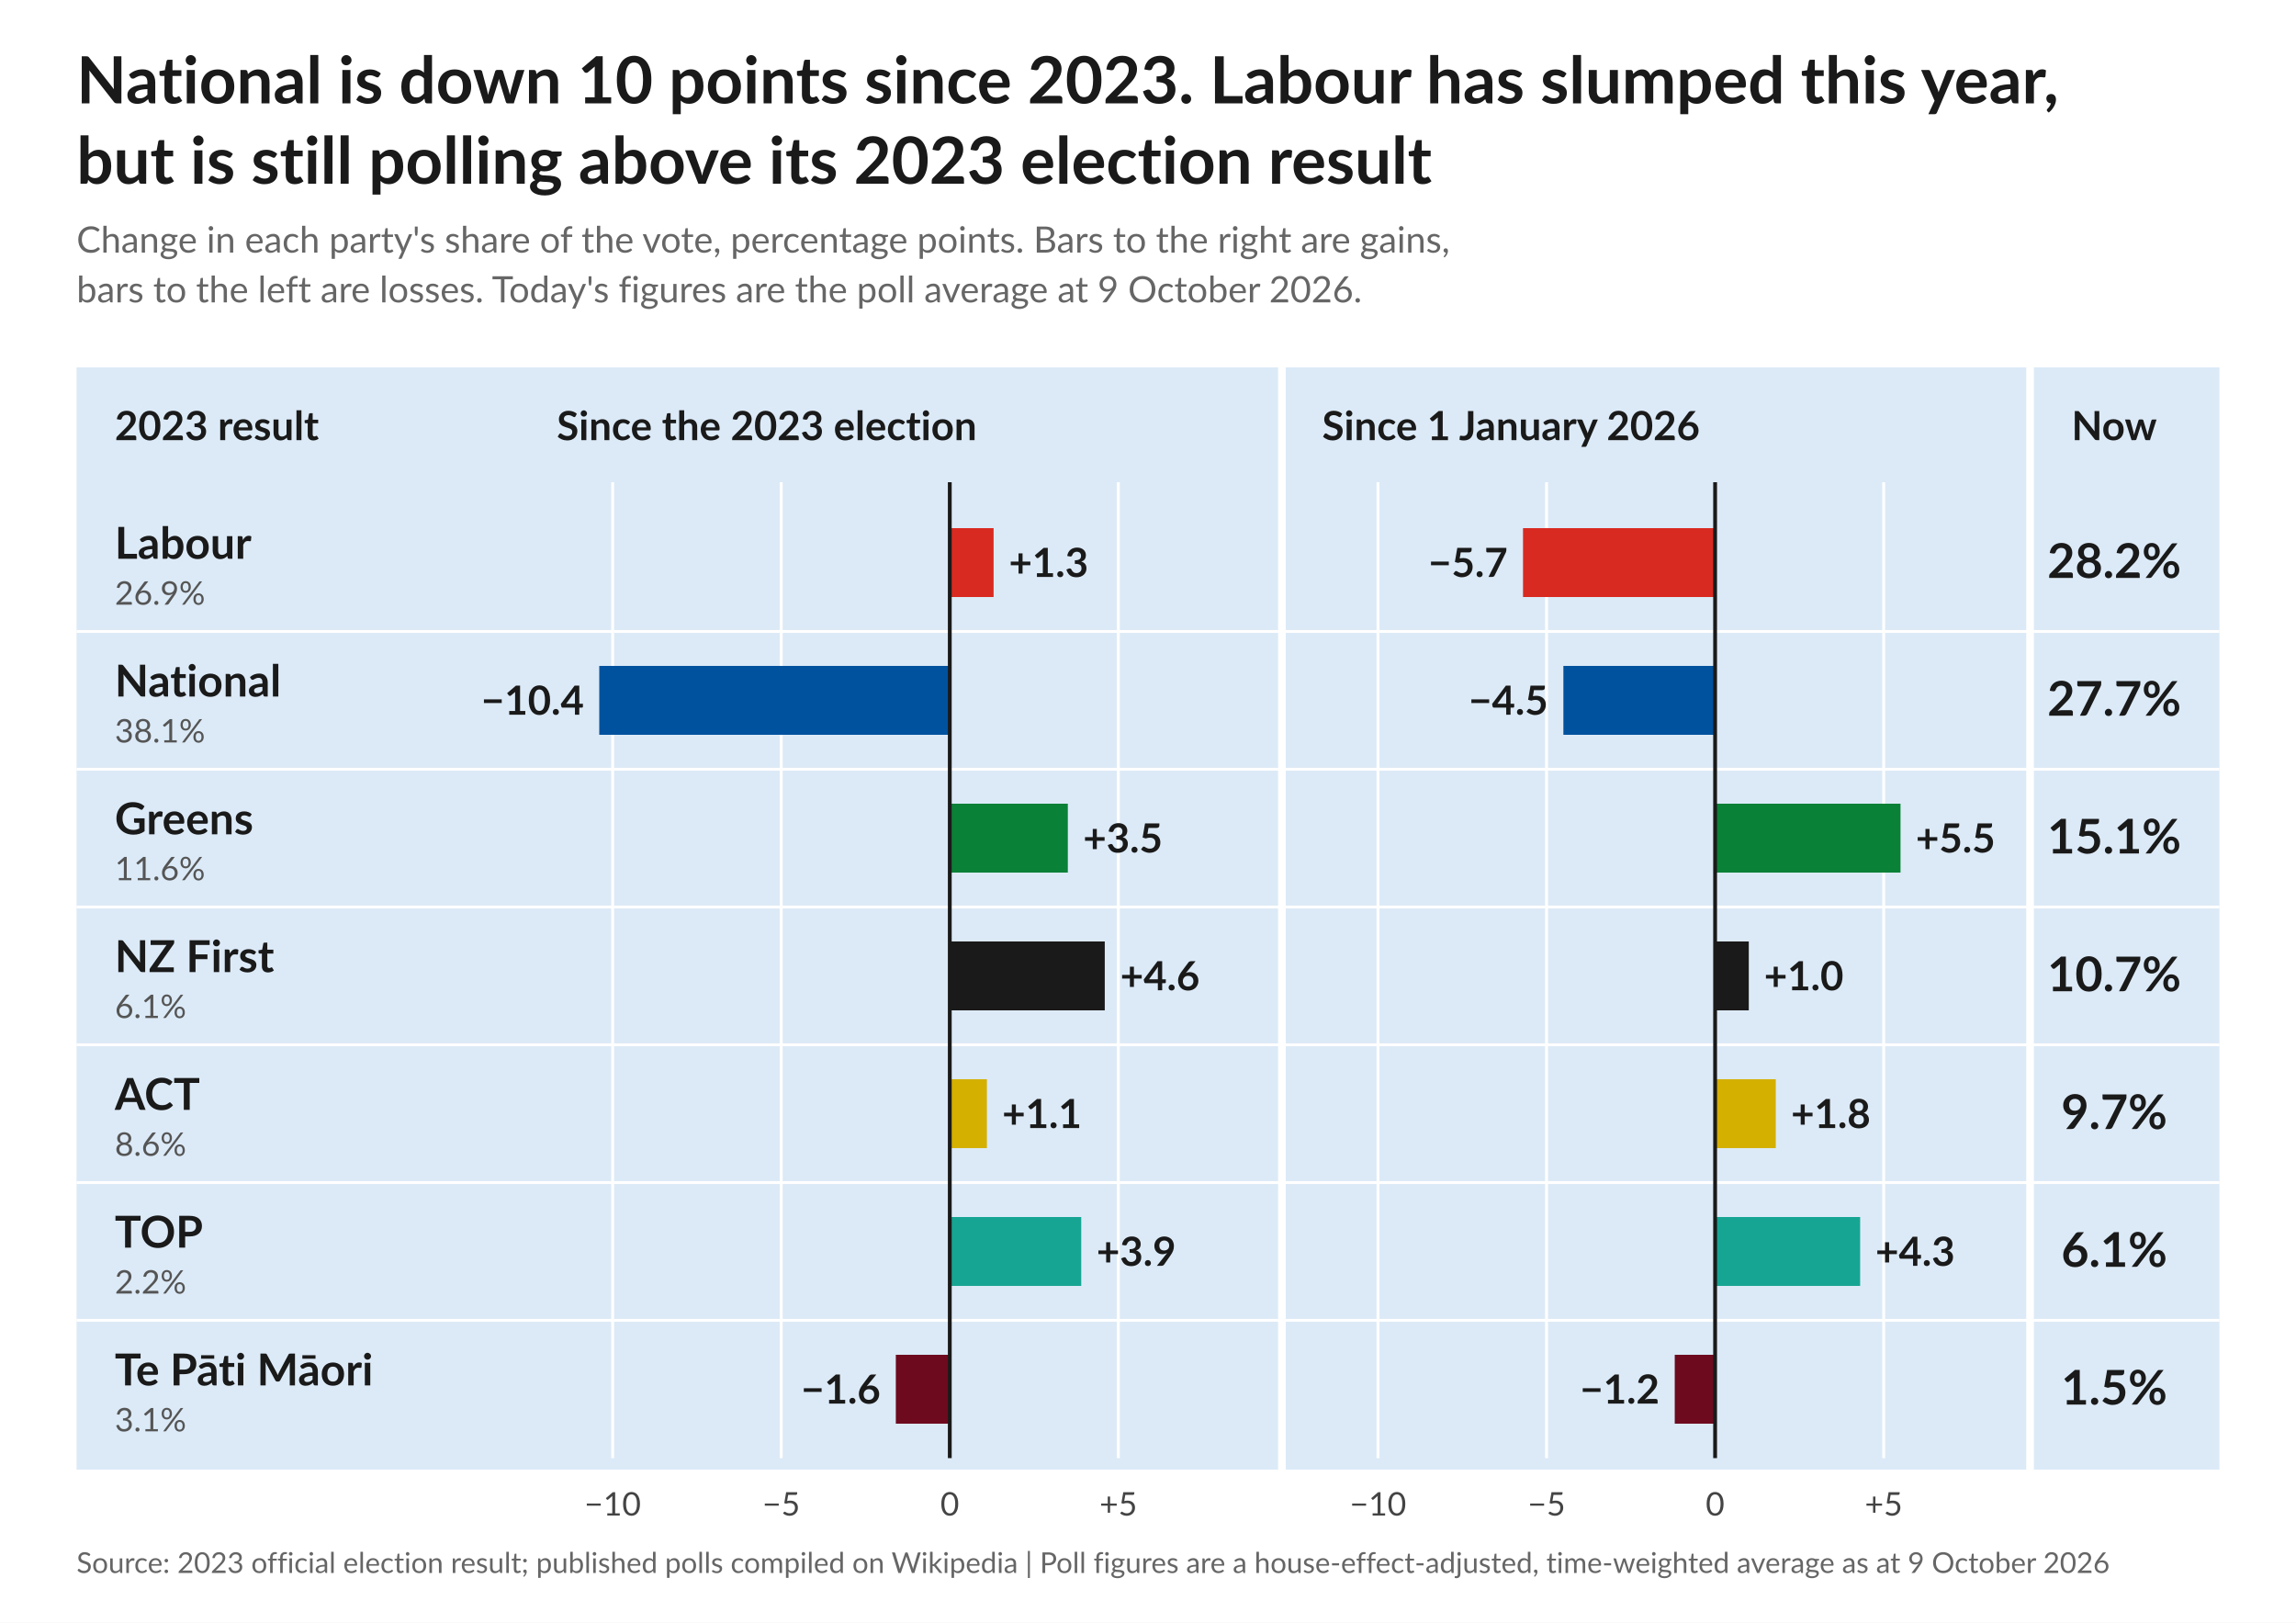
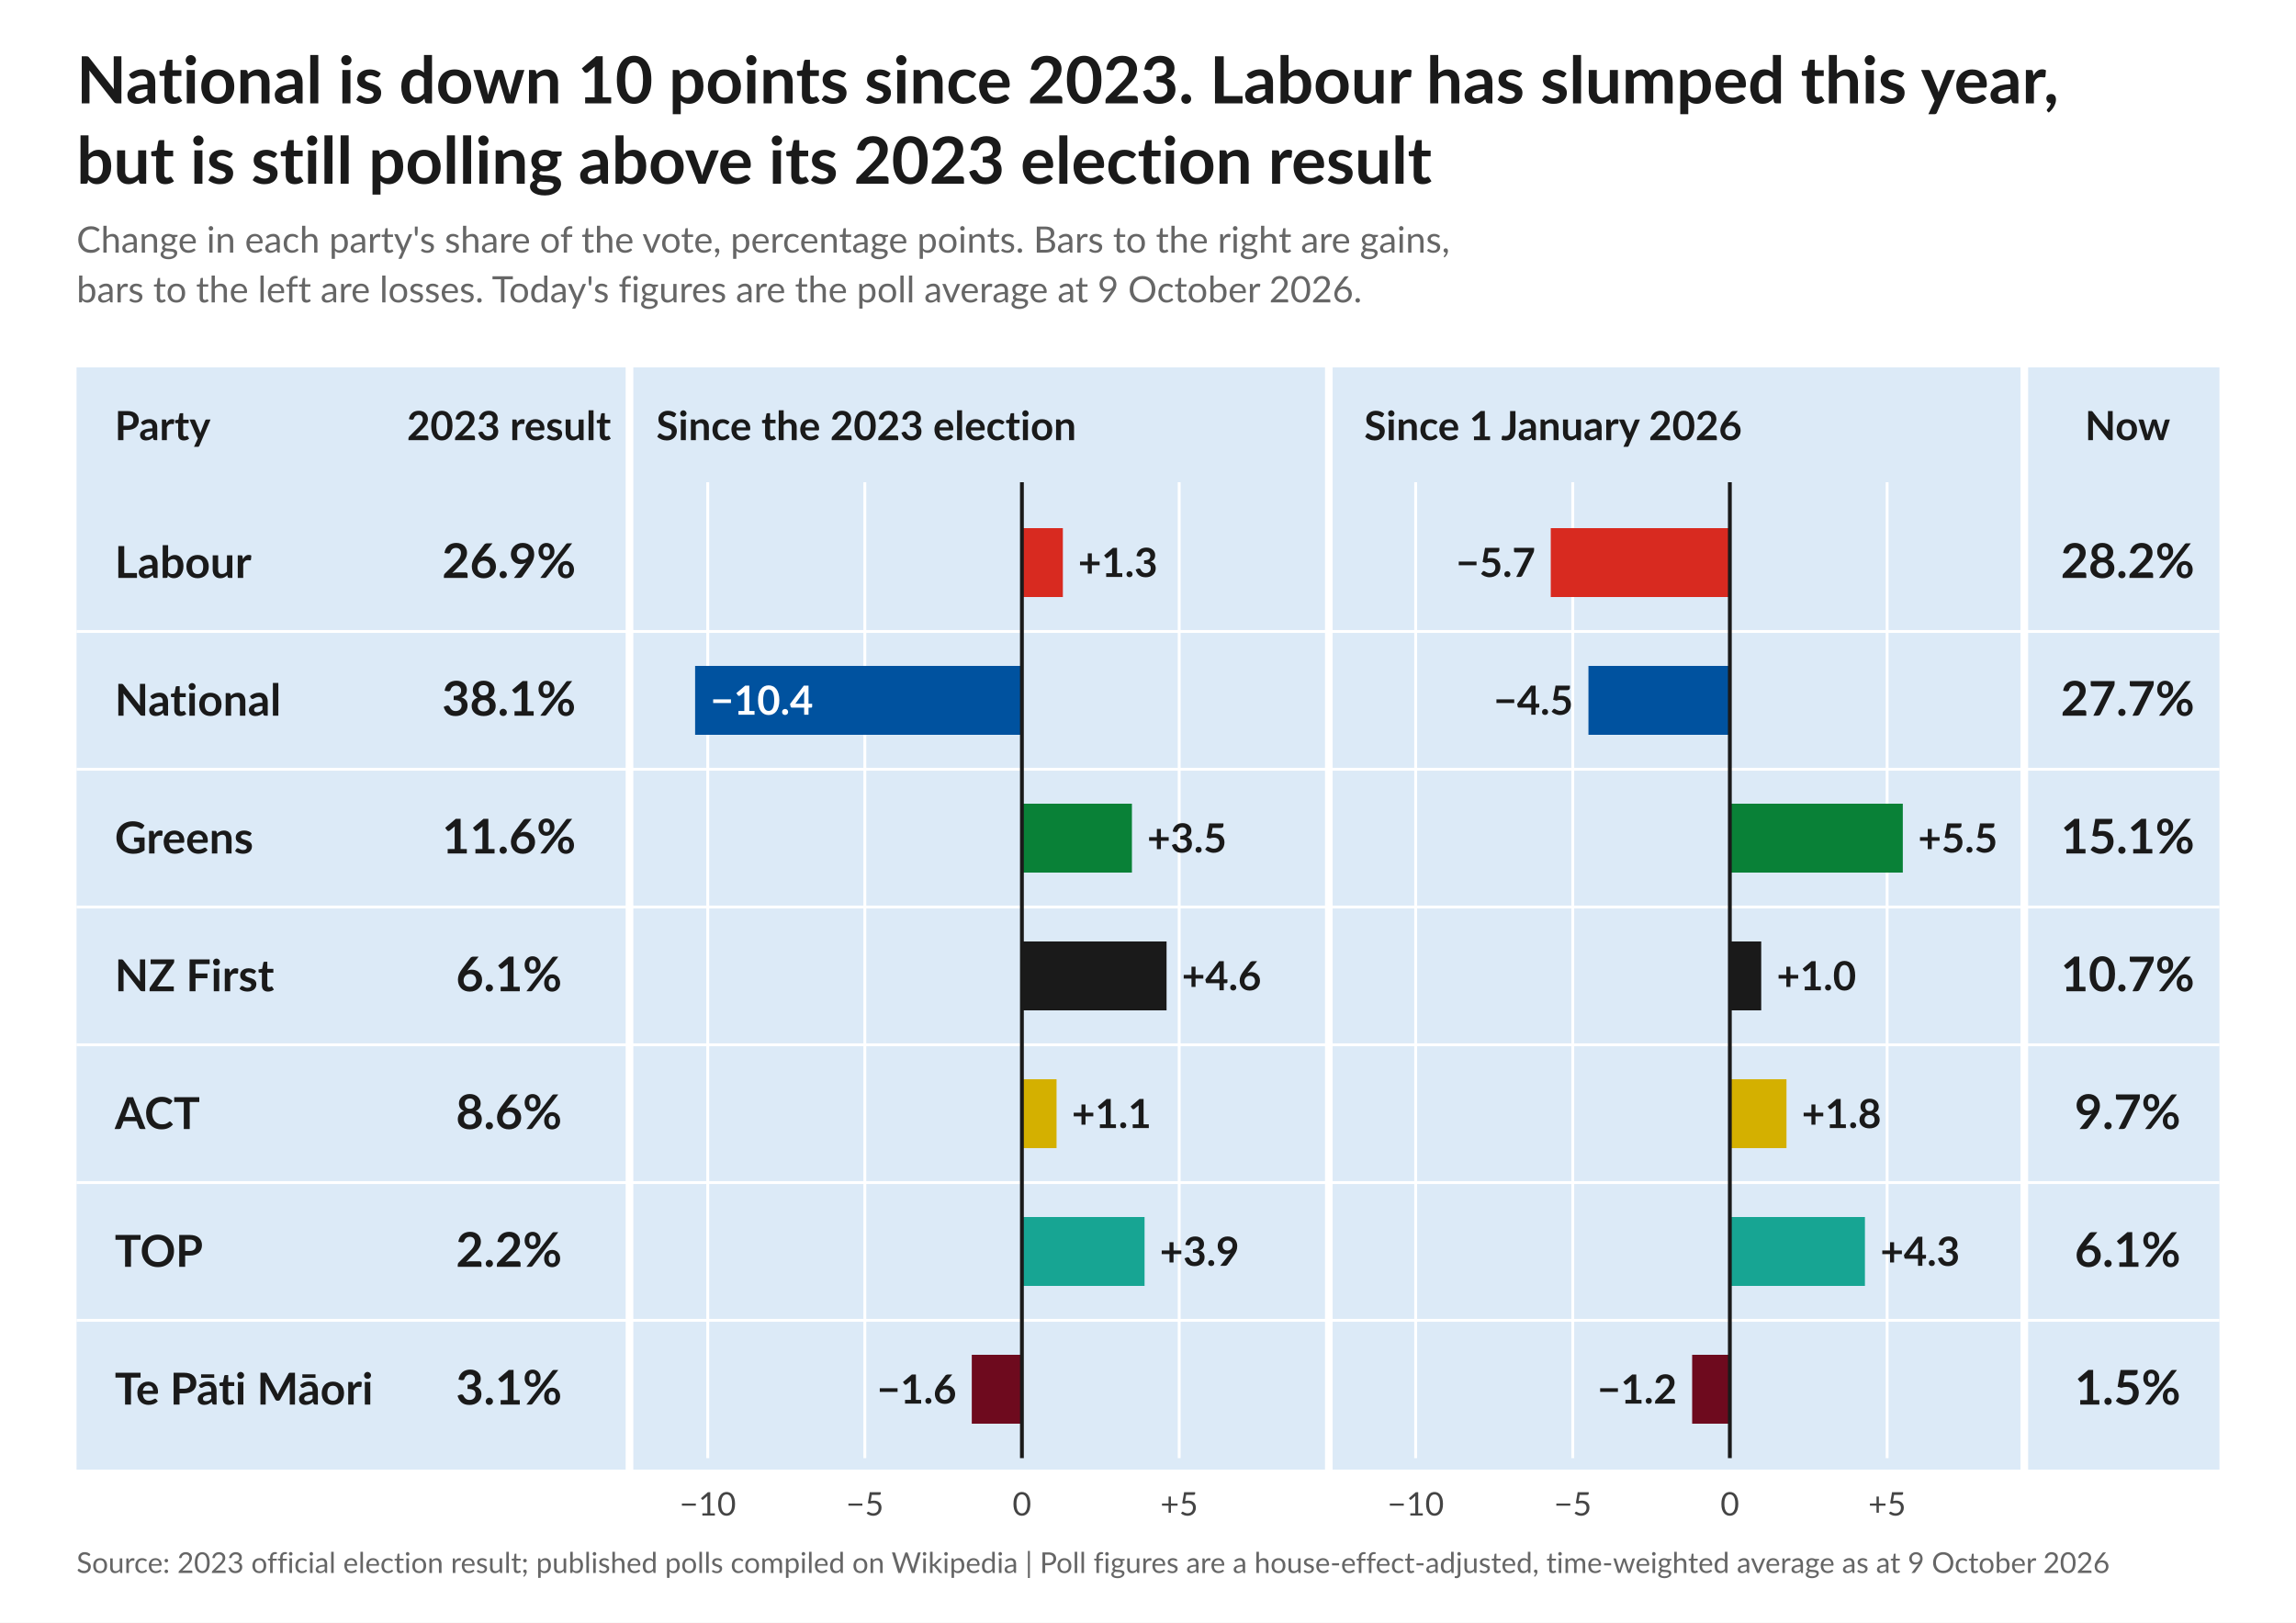
<svg xmlns="http://www.w3.org/2000/svg" viewBox="0 0 1200 848" width="1200" height="848" role="img" aria-labelledby="t d">
  <style>text{font-family:Lato,'Helvetica Neue',Helvetica,Arial,sans-serif;fill:#1a1a1a}.h{font-size:34px;font-weight:700}.s{font-size:19px;fill:#666}.src{font-size:15px;fill:#666}.ax{font-size:17px;fill:#444}.hd{font-size:21px;font-weight:700}.hm{font-size:17px;fill:#555}.p{font-size:23px;font-weight:700}.lv{font-size:17px;fill:#555}.v{font-size:21px;font-weight:700}.g{stroke:#fff;stroke-width:1.5}.now{font-size:25px;font-weight:700}</style>
  <rect width="1200" height="848" fill="#fff" />
  <text class="h" x="40" y="54">National is down 10 points since 2023. Labour has slumped this year,</text>
  <text class="h" x="40" y="96">but is still polling above its 2023 election result</text>
  <text class="s" x="40" y="132">Change in each party's share of the vote, percentage points. Bars to the right are gains,</text>
  <text class="s" x="40" y="158">bars to the left are losses. Today's figures are the poll average at 9 October 2026.</text>
  <rect x="40" y="192" width="1120" height="576" fill="#dceaf7" />
-   <text class="hd" x="60" y="230">2023 result</text>
-   <text class="hd" x="1105" y="230" text-anchor="middle">Now</text>
-   <text class="hd" x="291" y="230">Since the 2023 election</text>
-   <line class="g" x1="320.2" x2="320.2" y1="252" y2="762" />
-   <text class="ax" x="320.2" y="792" text-anchor="middle">−10</text>
-   <line class="g" x1="408.3" x2="408.3" y1="252" y2="762" />
-   <text class="ax" x="408.3" y="792" text-anchor="middle">−5</text>
-   <text class="ax" x="496.4" y="792" text-anchor="middle">0</text>
-   <line class="g" x1="584.5" x2="584.5" y1="252" y2="762" />
-   <text class="ax" x="584.5" y="792" text-anchor="middle">+5</text>
-   <text class="hd" x="691" y="230">Since 1 January 2026</text>
-   <line class="g" x1="720.2" x2="720.2" y1="252" y2="762" />
-   <text class="ax" x="720.2" y="792" text-anchor="middle">−10</text>
-   <line class="g" x1="808.3" x2="808.3" y1="252" y2="762" />
-   <text class="ax" x="808.3" y="792" text-anchor="middle">−5</text>
-   <text class="ax" x="896.4" y="792" text-anchor="middle">0</text>
-   <line class="g" x1="984.5" x2="984.5" y1="252" y2="762" />
-   <text class="ax" x="984.5" y="792" text-anchor="middle">+5</text>
-   <line x1="670.0" x2="670.0" y1="192" y2="768" stroke="#fff" stroke-width="4" />
-   <line x1="1061.0" x2="1061.0" y1="192" y2="768" stroke="#fff" stroke-width="4" />
-   <text class="p" x="60" y="292">Labour</text>
-   <text class="lv" x="60" y="316">26.9%</text>
-   <text class="now" x="1105" y="302" text-anchor="middle">28.2%</text>
-   <rect x="496.4" y="276.0" width="22.9" height="36" fill="#d82a20" />
-   <text class="v" x="527.3" y="301.5" text-anchor="start">+1.3</text>
-   <rect x="796.0" y="276.0" width="100.4" height="36" fill="#d82a20" />
-   <text class="v" x="788.0" y="301.5" text-anchor="end">−5.7</text>
+   <text class="hd" x="60" y="230">Party</text>
+   <text class="hd" x="266" y="230" text-anchor="middle">2023 result</text>
+   <text class="hd" x="1112" y="230" text-anchor="middle">Now</text>
+   <text class="hd" x="343" y="230">Since the 2023 election</text>
+   <line class="g" x1="369.9" x2="369.9" y1="252" y2="762" />
+   <text class="ax" x="369.9" y="792" text-anchor="middle">−10</text>
+   <line class="g" x1="452.0" x2="452.0" y1="252" y2="762" />
+   <text class="ax" x="452.0" y="792" text-anchor="middle">−5</text>
+   <text class="ax" x="534.1" y="792" text-anchor="middle">0</text>
+   <line class="g" x1="616.3" x2="616.3" y1="252" y2="762" />
+   <text class="ax" x="616.3" y="792" text-anchor="middle">+5</text>
+   <text class="hd" x="713" y="230">Since 1 January 2026</text>
+   <line class="g" x1="739.9" x2="739.9" y1="252" y2="762" />
+   <text class="ax" x="739.9" y="792" text-anchor="middle">−10</text>
+   <line class="g" x1="822.0" x2="822.0" y1="252" y2="762" />
+   <text class="ax" x="822.0" y="792" text-anchor="middle">−5</text>
+   <text class="ax" x="904.1" y="792" text-anchor="middle">0</text>
+   <line class="g" x1="986.3" x2="986.3" y1="252" y2="762" />
+   <text class="ax" x="986.3" y="792" text-anchor="middle">+5</text>
+   <line x1="329.0" x2="329.0" y1="192" y2="768" stroke="#fff" stroke-width="4" />
+   <line x1="694.5" x2="694.5" y1="192" y2="768" stroke="#fff" stroke-width="4" />
+   <line x1="1058.0" x2="1058.0" y1="192" y2="768" stroke="#fff" stroke-width="4" />
+   <text class="p" x="60" y="302">Labour</text>
+   <text class="now" x="266" y="302" text-anchor="middle">26.9%</text>
+   <text class="now" x="1112" y="302" text-anchor="middle">28.2%</text>
+   <rect x="534.1" y="276.0" width="21.4" height="36" fill="#d82a20" />
+   <text class="v" x="563.5" y="301.5" text-anchor="start">+1.3</text>
+   <rect x="810.5" y="276.0" width="93.6" height="36" fill="#d82a20" />
+   <text class="v" x="802.5" y="301.5" text-anchor="end">−5.7</text>
  <line class="g" x1="40" x2="1160" y1="330" y2="330" />
-   <text class="p" x="60" y="364">National</text>
-   <text class="lv" x="60" y="388">38.1%</text>
-   <text class="now" x="1105" y="374" text-anchor="middle">27.7%</text>
-   <rect x="313.2" y="348.0" width="183.2" height="36" fill="#00529f" />
-   <text class="v" x="305.2" y="373.5" text-anchor="end">−10.4</text>
-   <rect x="817.1" y="348.0" width="79.3" height="36" fill="#00529f" />
-   <text class="v" x="809.1" y="373.5" text-anchor="end">−4.5</text>
+   <text class="p" x="60" y="374">National</text>
+   <text class="now" x="266" y="374" text-anchor="middle">38.1%</text>
+   <text class="now" x="1112" y="374" text-anchor="middle">27.7%</text>
+   <rect x="363.3" y="348.0" width="170.9" height="36" fill="#00529f" />
+   <text class="v" x="371.3" y="373.5" text-anchor="start" style="fill:#fff">−10.4</text>
+   <rect x="830.2" y="348.0" width="73.9" height="36" fill="#00529f" />
+   <text class="v" x="822.2" y="373.5" text-anchor="end">−4.5</text>
  <line class="g" x1="40" x2="1160" y1="402" y2="402" />
-   <text class="p" x="60" y="436">Greens</text>
-   <text class="lv" x="60" y="460">11.6%</text>
-   <text class="now" x="1105" y="446" text-anchor="middle">15.1%</text>
-   <rect x="496.4" y="420.0" width="61.7" height="36" fill="#098137" />
-   <text class="v" x="566.1" y="445.5" text-anchor="start">+3.5</text>
-   <rect x="896.4" y="420.0" width="96.9" height="36" fill="#098137" />
-   <text class="v" x="1001.3" y="445.5" text-anchor="start">+5.5</text>
+   <text class="p" x="60" y="446">Greens</text>
+   <text class="now" x="266" y="446" text-anchor="middle">11.6%</text>
+   <text class="now" x="1112" y="446" text-anchor="middle">15.1%</text>
+   <rect x="534.1" y="420.0" width="57.5" height="36" fill="#098137" />
+   <text class="v" x="599.6" y="445.5" text-anchor="start">+3.5</text>
+   <rect x="904.1" y="420.0" width="90.4" height="36" fill="#098137" />
+   <text class="v" x="1002.5" y="445.5" text-anchor="start">+5.5</text>
  <line class="g" x1="40" x2="1160" y1="474" y2="474" />
-   <text class="p" x="60" y="508">NZ First</text>
-   <text class="lv" x="60" y="532">6.1%</text>
-   <text class="now" x="1105" y="518" text-anchor="middle">10.7%</text>
-   <rect x="496.4" y="492.0" width="81.0" height="36" fill="#1a1a1a" />
-   <text class="v" x="585.5" y="517.5" text-anchor="start">+4.6</text>
-   <rect x="896.4" y="492.0" width="17.6" height="36" fill="#1a1a1a" />
-   <text class="v" x="922.0" y="517.5" text-anchor="start">+1.0</text>
+   <text class="p" x="60" y="518">NZ First</text>
+   <text class="now" x="266" y="518" text-anchor="middle">6.1%</text>
+   <text class="now" x="1112" y="518" text-anchor="middle">10.7%</text>
+   <rect x="534.1" y="492.0" width="75.6" height="36" fill="#1a1a1a" />
+   <text class="v" x="617.7" y="517.5" text-anchor="start">+4.6</text>
+   <rect x="904.1" y="492.0" width="16.4" height="36" fill="#1a1a1a" />
+   <text class="v" x="928.6" y="517.5" text-anchor="start">+1.0</text>
  <line class="g" x1="40" x2="1160" y1="546" y2="546" />
-   <text class="p" x="60" y="580">ACT</text>
-   <text class="lv" x="60" y="604">8.6%</text>
-   <text class="now" x="1105" y="590" text-anchor="middle">9.7%</text>
-   <rect x="496.4" y="564.0" width="19.4" height="36" fill="#d4b000" />
-   <text class="v" x="523.8" y="589.5" text-anchor="start">+1.1</text>
-   <rect x="896.4" y="564.0" width="31.7" height="36" fill="#d4b000" />
-   <text class="v" x="936.1" y="589.5" text-anchor="start">+1.8</text>
+   <text class="p" x="60" y="590">ACT</text>
+   <text class="now" x="266" y="590" text-anchor="middle">8.6%</text>
+   <text class="now" x="1112" y="590" text-anchor="middle">9.7%</text>
+   <rect x="534.1" y="564.0" width="18.1" height="36" fill="#d4b000" />
+   <text class="v" x="560.2" y="589.5" text-anchor="start">+1.1</text>
+   <rect x="904.1" y="564.0" width="29.6" height="36" fill="#d4b000" />
+   <text class="v" x="941.7" y="589.5" text-anchor="start">+1.8</text>
  <line class="g" x1="40" x2="1160" y1="618" y2="618" />
-   <text class="p" x="60" y="652">TOP</text>
-   <text class="lv" x="60" y="676">2.2%</text>
-   <text class="now" x="1105" y="662" text-anchor="middle">6.1%</text>
-   <rect x="496.4" y="636.0" width="68.7" height="36" fill="#17a593" />
-   <text class="v" x="573.1" y="661.5" text-anchor="start">+3.9</text>
-   <rect x="896.4" y="636.0" width="75.8" height="36" fill="#17a593" />
-   <text class="v" x="980.2" y="661.5" text-anchor="start">+4.3</text>
+   <text class="p" x="60" y="662">TOP</text>
+   <text class="now" x="266" y="662" text-anchor="middle">2.2%</text>
+   <text class="now" x="1112" y="662" text-anchor="middle">6.1%</text>
+   <rect x="534.1" y="636.0" width="64.1" height="36" fill="#17a593" />
+   <text class="v" x="606.2" y="661.5" text-anchor="start">+3.9</text>
+   <rect x="904.1" y="636.0" width="70.6" height="36" fill="#17a593" />
+   <text class="v" x="982.8" y="661.5" text-anchor="start">+4.3</text>
  <line class="g" x1="40" x2="1160" y1="690" y2="690" />
-   <text class="p" x="60" y="724">Te Pāti Māori</text>
-   <text class="lv" x="60" y="748">3.1%</text>
-   <text class="now" x="1105" y="734" text-anchor="middle">1.5%</text>
-   <rect x="468.2" y="708.0" width="28.2" height="36" fill="#6e0a1e" />
-   <text class="v" x="460.2" y="733.5" text-anchor="end">−1.6</text>
-   <rect x="875.3" y="708.0" width="21.1" height="36" fill="#6e0a1e" />
-   <text class="v" x="867.3" y="733.5" text-anchor="end">−1.2</text>
-   <line x1="496.4" x2="496.4" y1="252" y2="762" stroke="#1a1a1a" stroke-width="2" />
-   <line x1="896.4" x2="896.4" y1="252" y2="762" stroke="#1a1a1a" stroke-width="2" />
+   <text class="p" x="60" y="734">Te Pāti Māori</text>
+   <text class="now" x="266" y="734" text-anchor="middle">3.1%</text>
+   <text class="now" x="1112" y="734" text-anchor="middle">1.5%</text>
+   <rect x="507.9" y="708.0" width="26.3" height="36" fill="#6e0a1e" />
+   <text class="v" x="499.9" y="733.5" text-anchor="end">−1.6</text>
+   <rect x="884.4" y="708.0" width="19.7" height="36" fill="#6e0a1e" />
+   <text class="v" x="876.4" y="733.5" text-anchor="end">−1.2</text>
+   <line x1="534.1" x2="534.1" y1="252" y2="762" stroke="#1a1a1a" stroke-width="2" />
+   <line x1="904.1" x2="904.1" y1="252" y2="762" stroke="#1a1a1a" stroke-width="2" />
  <text class="src" x="40" y="822">Source: 2023 official election result; published polls compiled on Wikipedia | Poll figures are a house-effect-adjusted, time-weighted average as at 9 October 2026</text>
</svg>
